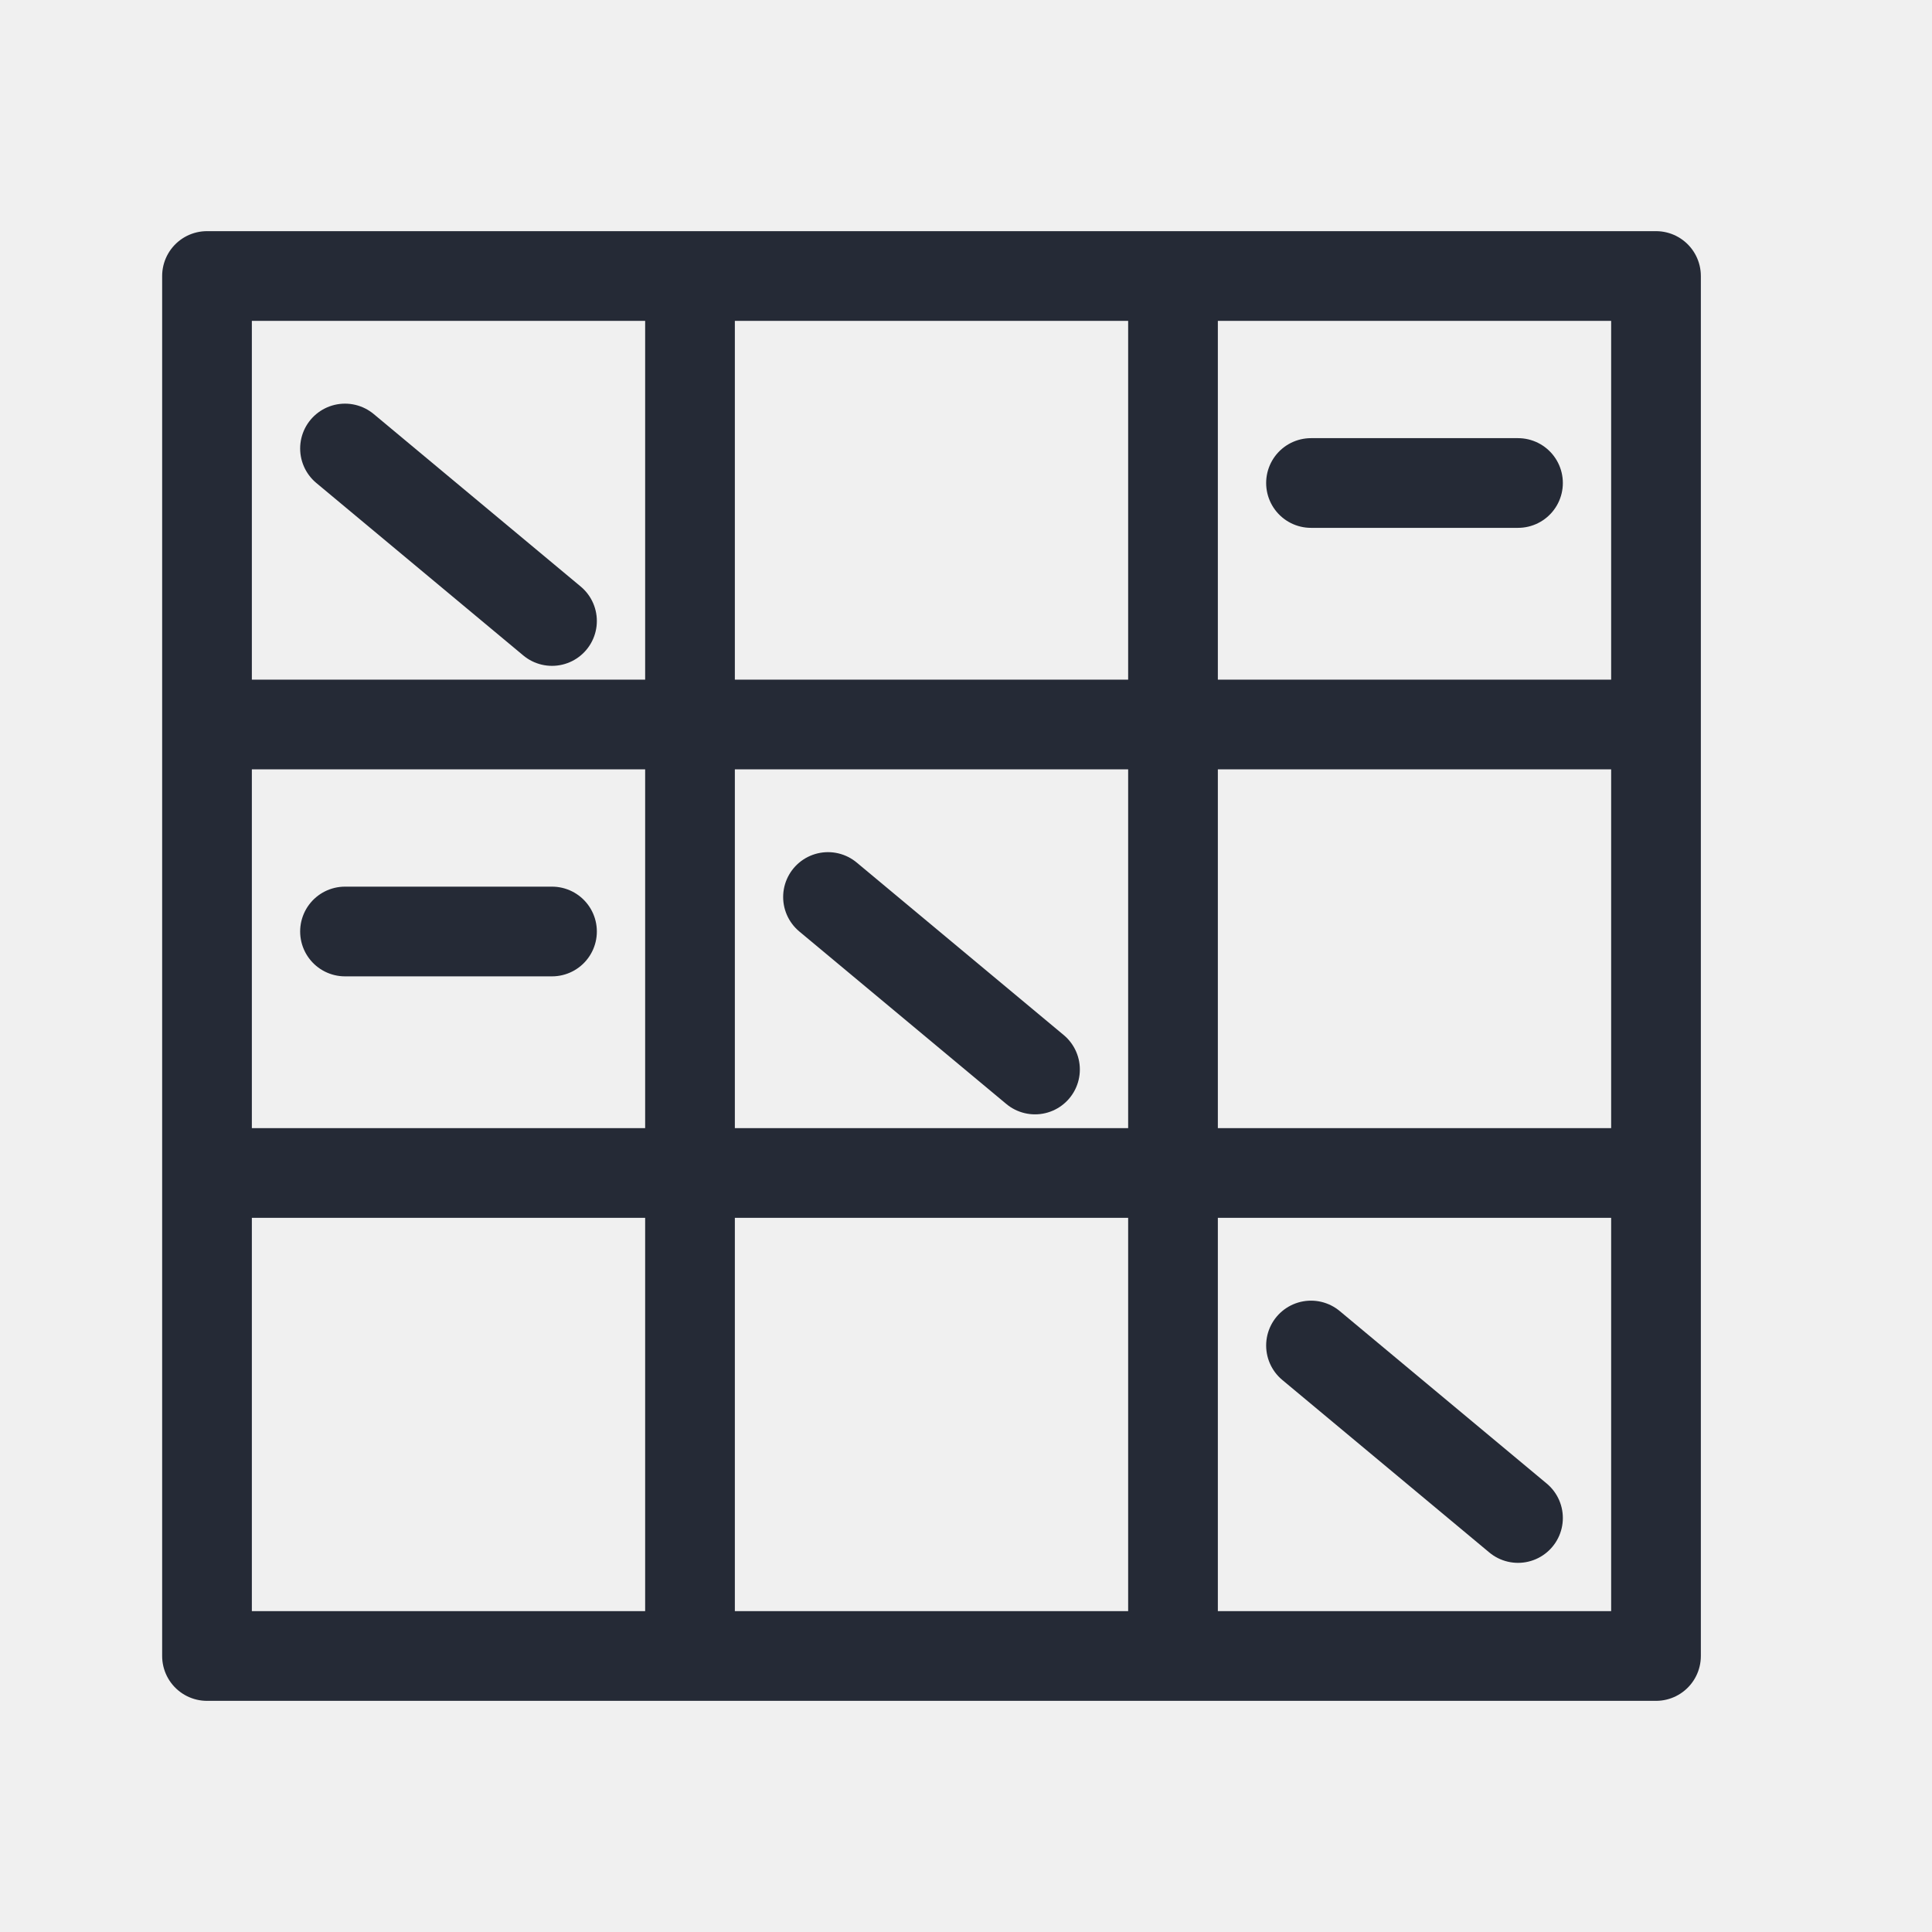
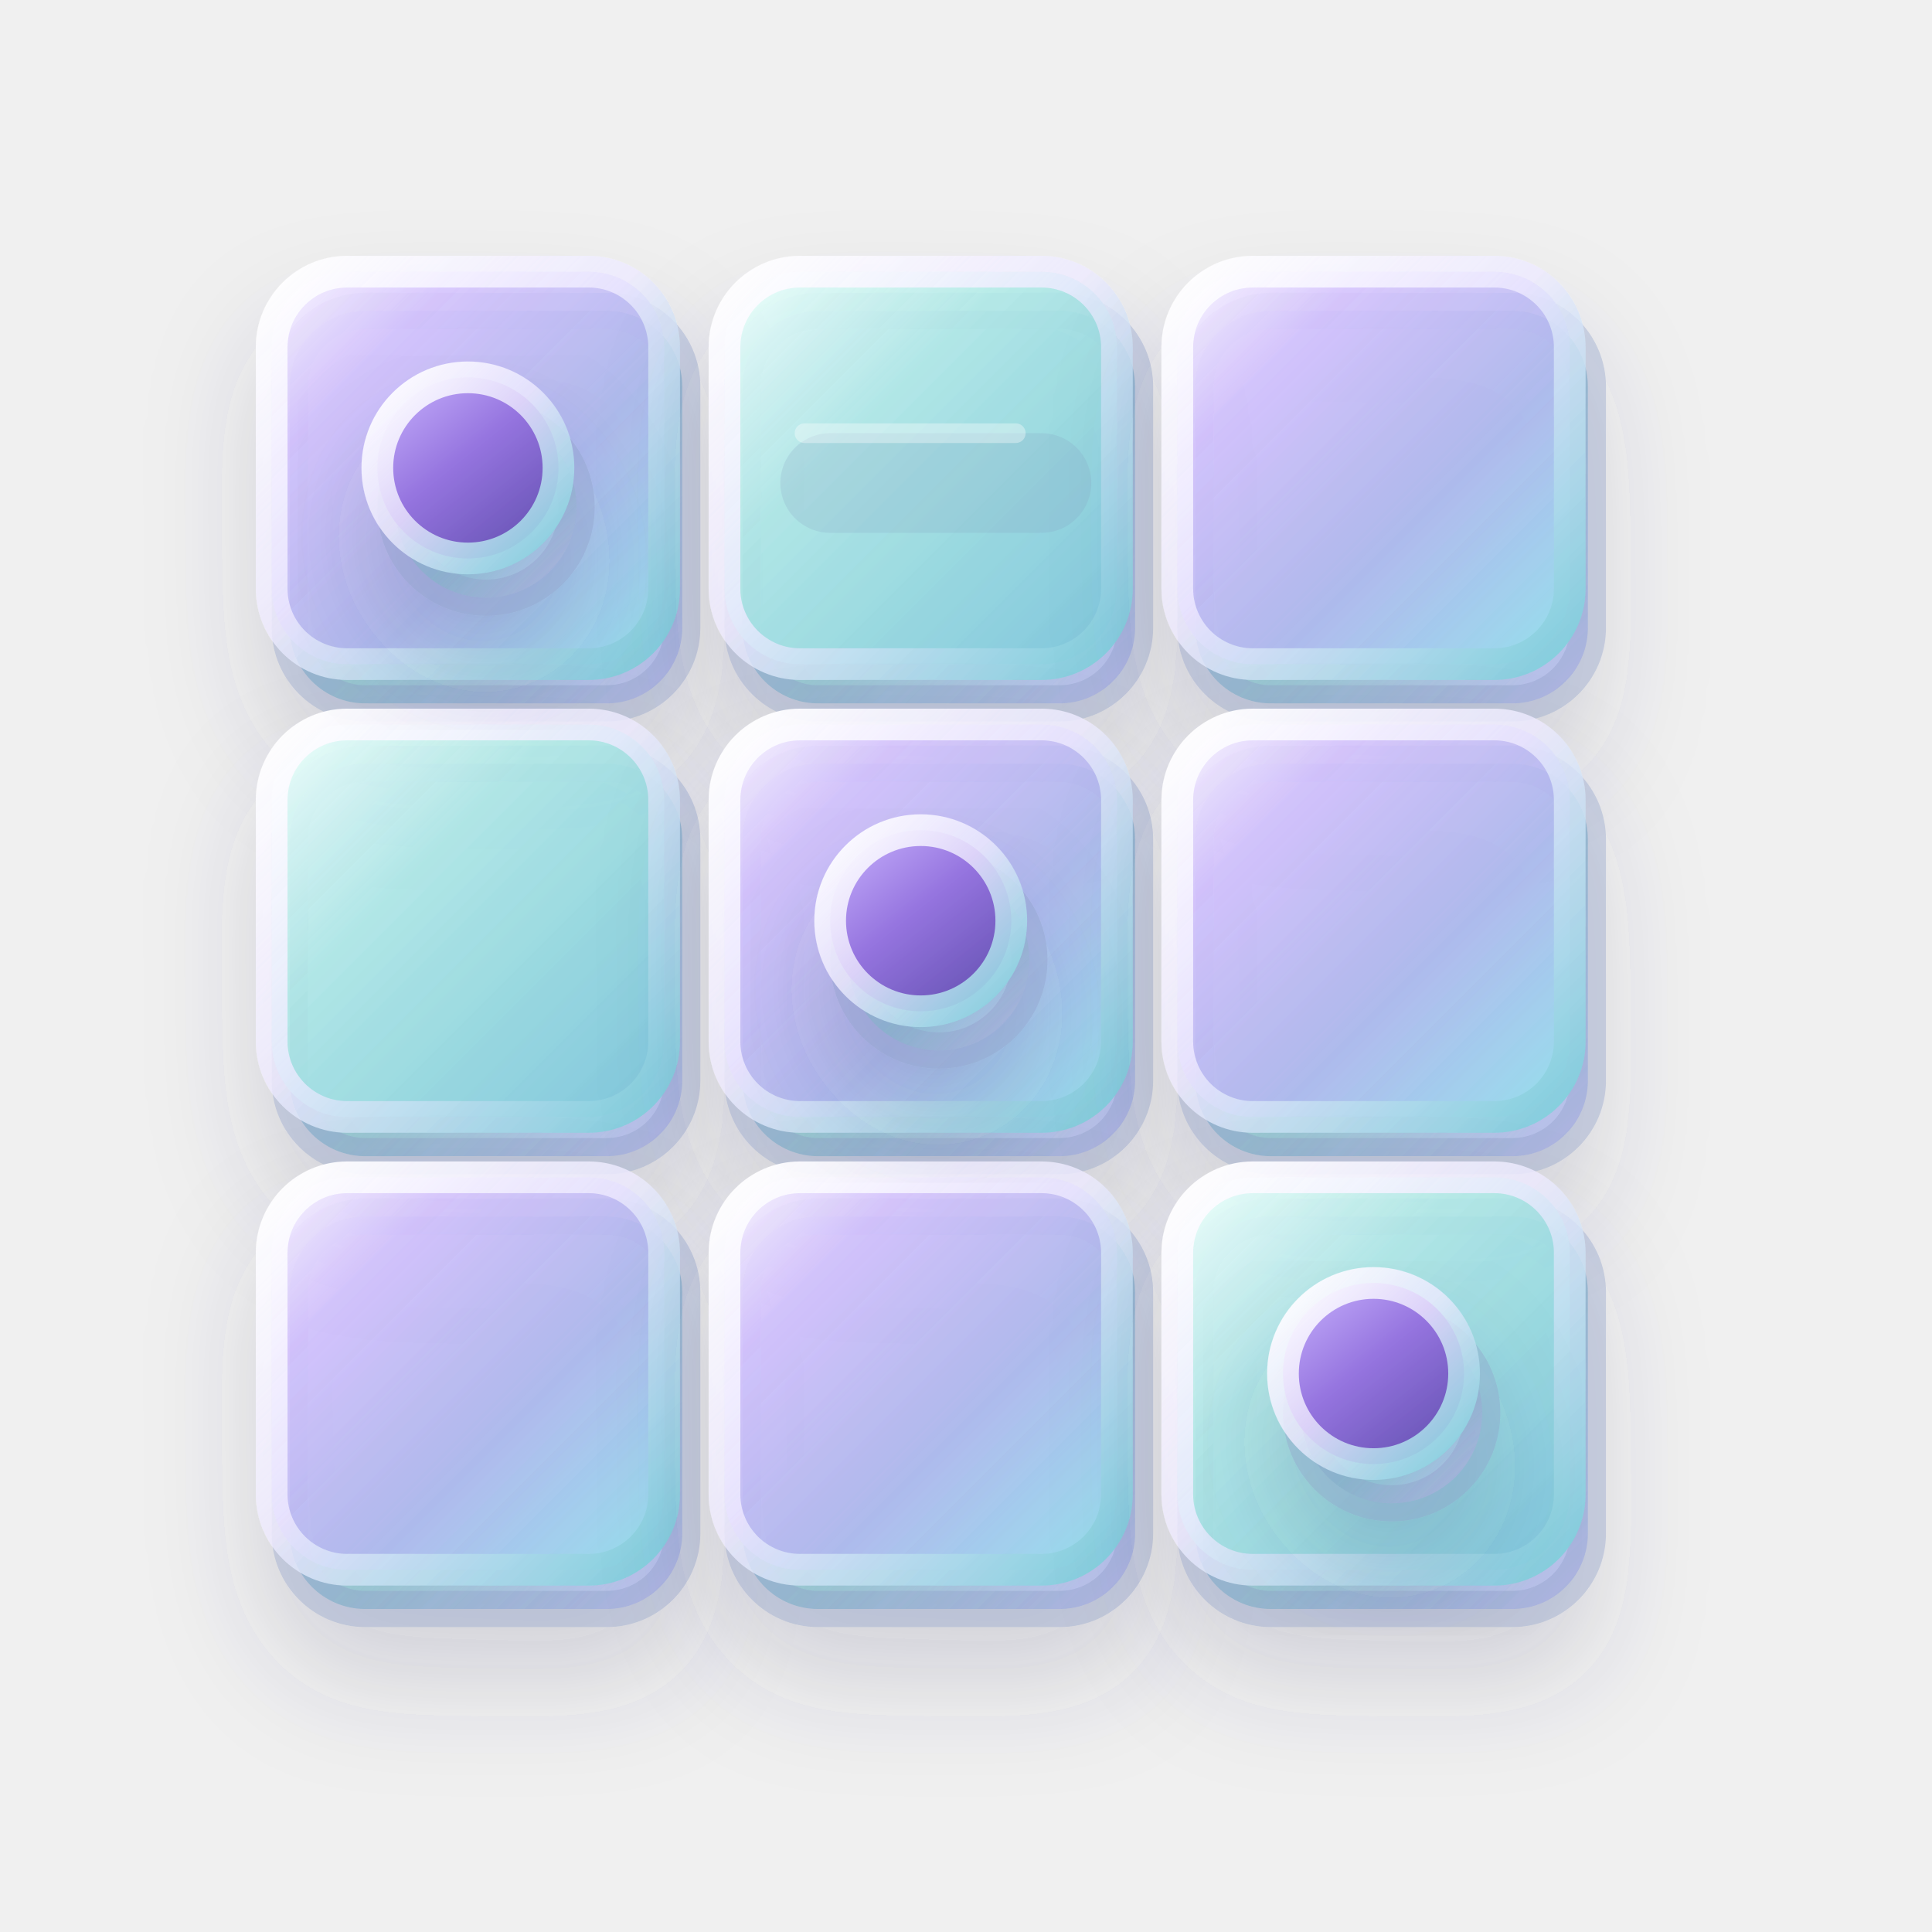
- <svg xmlns="http://www.w3.org/2000/svg" viewBox="0 0 56 56" role="img" aria-labelledby="icon-title icon-desc" style="max-width:100%;height:auto">
-   <g fill="none" stroke="#252a36" stroke-width="2.6" stroke-linecap="round" stroke-linejoin="round">
-     <path d="M6 8h42v40H6zM20 8v40m14-40v40M6 21h42M6 34h42M10 13l6 5m8 8 6 5m8 8 6 5M10 27h6m22-13h6" />
+ <svg xmlns="http://www.w3.org/2000/svg" viewBox="0 0 64 64" width="64" height="64" role="img" aria-labelledby="title desc" data-style="glass-b-20261116">
+   <defs>
+     <linearGradient id="glass" x1="0" y1="0" x2="1" y2="1">
+       <stop stop-color="#faf8ff" stop-opacity=".96" />
+       <stop offset=".24" stop-color="#d6c4ff" stop-opacity=".88" />
+       <stop offset=".61" stop-color="#b5b8f2" stop-opacity=".82" />
+       <stop offset="1" stop-color="#91e3eb" stop-opacity=".95" />
+     </linearGradient>
+     <linearGradient id="mint" x1="0" y1="0" x2="1" y2="1">
+       <stop stop-color="#f0fffd" stop-opacity=".98" />
+       <stop offset=".37" stop-color="#b1ebe7" stop-opacity=".87" />
+       <stop offset="1" stop-color="#7cc4da" stop-opacity=".98" />
+     </linearGradient>
+     <linearGradient id="violet" x1="0" y1="0" x2=".8" y2="1">
+       <stop stop-color="#cbb6ff" />
+       <stop offset=".5" stop-color="#9574df" />
+       <stop offset="1" stop-color="#6552b3" />
+     </linearGradient>
+     <linearGradient id="edge" x1="0" y1="0" x2="1" y2="1">
+       <stop stop-color="#fff" stop-opacity=".98" />
+       <stop offset=".46" stop-color="#eeeaff" stop-opacity=".8" />
+       <stop offset="1" stop-color="#7dcddb" stop-opacity=".95" />
+     </linearGradient>
+     <linearGradient id="rim" x1="0" y1="0" x2="1" y2="1">
+       <stop stop-color="#b7a0e9" stop-opacity=".7" />
+       <stop offset=".55" stop-color="#82bdcb" stop-opacity=".75" />
+       <stop offset="1" stop-color="#c4c0f2" />
+     </linearGradient>
+     <radialGradient id="lens" cx=".3" cy=".2" r=".95">
+       <stop stop-color="#fff" stop-opacity=".92" />
+       <stop offset=".45" stop-color="#d8d0f6" stop-opacity=".7" />
+       <stop offset="1" stop-color="#a4dce3" stop-opacity=".88" />
+     </radialGradient>
+     <filter id="shadow" x="-40%" y="-40%" width="190%" height="200%" color-interpolation-filters="sRGB">
+       <feDropShadow dx="0" dy="2.2" stdDeviation="1.8" flood-color="#443965" flood-opacity=".17" />
+     </filter>
+   </defs>
+   <g filter="url(#shadow)">
+     <g transform="translate(.6 1.3)" fill="url(#rim)" stroke="#8e9fc8" stroke-opacity=".38" stroke-width="1.2">
+       <rect x="9" y="9" width="13" height="13" rx="2.5" />
+     </g>
+     <g fill="url(#glass)" stroke="url(#edge)" stroke-width="1.05" stroke-linejoin="round">
+       <rect x="9" y="9" width="13" height="13" rx="2.5" />
+     </g>
  </g>
+   <g filter="url(#shadow)">
+     <g transform="translate(.6 1.3)" fill="url(#rim)" stroke="#8e9fc8" stroke-opacity=".38" stroke-width="1.2">
+       <rect x="24" y="9" width="13" height="13" rx="2.5" />
+     </g>
+     <g fill="url(#mint)" stroke="url(#edge)" stroke-width="1.05" stroke-linejoin="round">
+       <rect x="24" y="9" width="13" height="13" rx="2.5" />
+     </g>
+   </g>
+   <g filter="url(#shadow)">
+     <g transform="translate(.6 1.3)" fill="url(#rim)" stroke="#8e9fc8" stroke-opacity=".38" stroke-width="1.2">
+       <rect x="39" y="9" width="13" height="13" rx="2.5" />
+     </g>
+     <g fill="url(#glass)" stroke="url(#edge)" stroke-width="1.05" stroke-linejoin="round">
+       <rect x="39" y="9" width="13" height="13" rx="2.5" />
+     </g>
+   </g>
+   <g filter="url(#shadow)">
+     <g transform="translate(.6 1.3)" fill="url(#rim)" stroke="#8e9fc8" stroke-opacity=".38" stroke-width="1.2">
+       <rect x="9" y="24" width="13" height="13" rx="2.5" />
+     </g>
+     <g fill="url(#mint)" stroke="url(#edge)" stroke-width="1.05" stroke-linejoin="round">
+       <rect x="9" y="24" width="13" height="13" rx="2.5" />
+     </g>
+   </g>
+   <g filter="url(#shadow)">
+     <g transform="translate(.6 1.3)" fill="url(#rim)" stroke="#8e9fc8" stroke-opacity=".38" stroke-width="1.2">
+       <rect x="24" y="24" width="13" height="13" rx="2.5" />
+     </g>
+     <g fill="url(#glass)" stroke="url(#edge)" stroke-width="1.05" stroke-linejoin="round">
+       <rect x="24" y="24" width="13" height="13" rx="2.5" />
+     </g>
+   </g>
+   <g filter="url(#shadow)">
+     <g transform="translate(.6 1.3)" fill="url(#rim)" stroke="#8e9fc8" stroke-opacity=".38" stroke-width="1.2">
+       <rect x="39" y="24" width="13" height="13" rx="2.5" />
+     </g>
+     <g fill="url(#glass)" stroke="url(#edge)" stroke-width="1.05" stroke-linejoin="round">
+       <rect x="39" y="24" width="13" height="13" rx="2.5" />
+     </g>
+   </g>
+   <g filter="url(#shadow)">
+     <g transform="translate(.6 1.3)" fill="url(#rim)" stroke="#8e9fc8" stroke-opacity=".38" stroke-width="1.2">
+       <rect x="9" y="39" width="13" height="13" rx="2.5" />
+     </g>
+     <g fill="url(#glass)" stroke="url(#edge)" stroke-width="1.05" stroke-linejoin="round">
+       <rect x="9" y="39" width="13" height="13" rx="2.5" />
+     </g>
+   </g>
+   <g filter="url(#shadow)">
+     <g transform="translate(.6 1.3)" fill="url(#rim)" stroke="#8e9fc8" stroke-opacity=".38" stroke-width="1.2">
+       <rect x="24" y="39" width="13" height="13" rx="2.5" />
+     </g>
+     <g fill="url(#glass)" stroke="url(#edge)" stroke-width="1.05" stroke-linejoin="round">
+       <rect x="24" y="39" width="13" height="13" rx="2.5" />
+     </g>
+   </g>
+   <g filter="url(#shadow)">
+     <g transform="translate(.6 1.3)" fill="url(#rim)" stroke="#8e9fc8" stroke-opacity=".38" stroke-width="1.2">
+       <rect x="39" y="39" width="13" height="13" rx="2.5" />
+     </g>
+     <g fill="url(#mint)" stroke="url(#edge)" stroke-width="1.05" stroke-linejoin="round">
+       <rect x="39" y="39" width="13" height="13" rx="2.5" />
+     </g>
+   </g>
+   <g filter="url(#shadow)">
+     <g transform="translate(.6 1.3)" fill="url(#rim)" stroke="#8e9fc8" stroke-opacity=".38" stroke-width="1.2">
+       <circle cx="15.5" cy="15.5" r="3" />
+     </g>
+     <g fill="url(#violet)" stroke="url(#edge)" stroke-width="1.05" stroke-linejoin="round">
+       <circle cx="15.5" cy="15.5" r="3" />
+     </g>
+   </g>
+   <g filter="url(#shadow)">
+     <g transform="translate(.6 1.3)" fill="url(#rim)" stroke="#8e9fc8" stroke-opacity=".38" stroke-width="1.2">
+       <circle cx="30.5" cy="30.5" r="3" />
+     </g>
+     <g fill="url(#violet)" stroke="url(#edge)" stroke-width="1.05" stroke-linejoin="round">
+       <circle cx="30.5" cy="30.5" r="3" />
+     </g>
+   </g>
+   <g filter="url(#shadow)">
+     <g transform="translate(.6 1.3)" fill="url(#rim)" stroke="#8e9fc8" stroke-opacity=".38" stroke-width="1.2">
+       <circle cx="45.5" cy="45.5" r="3" />
+     </g>
+     <g fill="url(#violet)" stroke="url(#edge)" stroke-width="1.05" stroke-linejoin="round">
+       <circle cx="45.5" cy="45.5" r="3" />
+     </g>
+   </g>
+   <path d="M27 15h7" fill="none" stroke="#859cbf" stroke-opacity=".20" stroke-width="3.3" stroke-linecap="round" stroke-linejoin="round" transform="translate(.5 1)" />
+   <path d="M27 15h7" fill="none" stroke="url(#violet)" stroke-width="1.8" stroke-linecap="round" stroke-linejoin="round" />
+   <path d="M27 15h7" fill="none" stroke="#fff" stroke-opacity=".35" stroke-width=".65" stroke-linecap="round" stroke-linejoin="round" transform="translate(-.35 -.65)" />
</svg>
